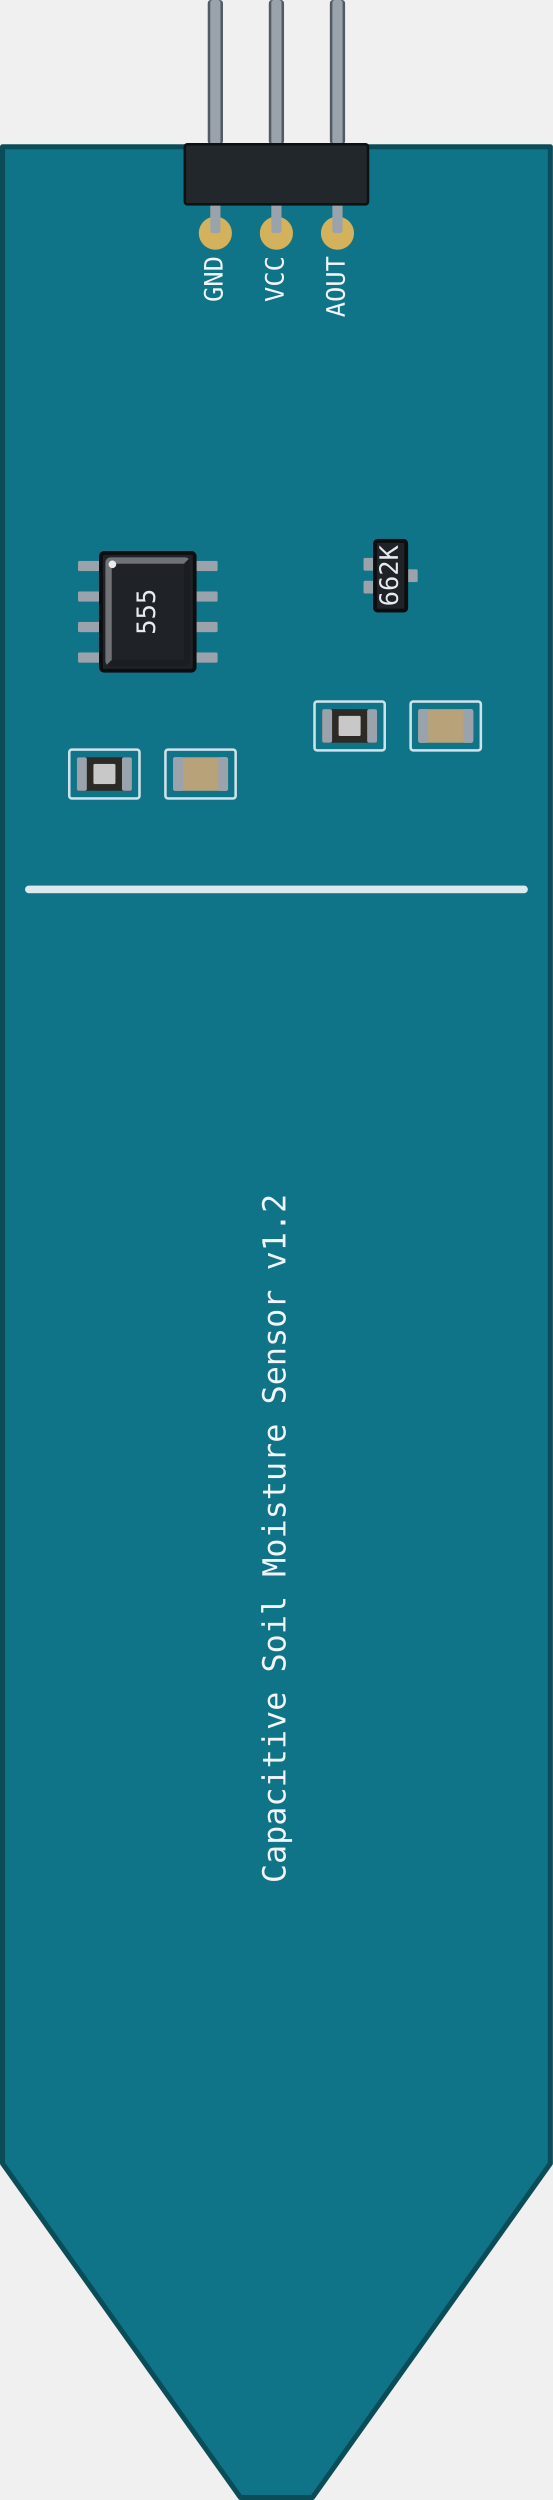
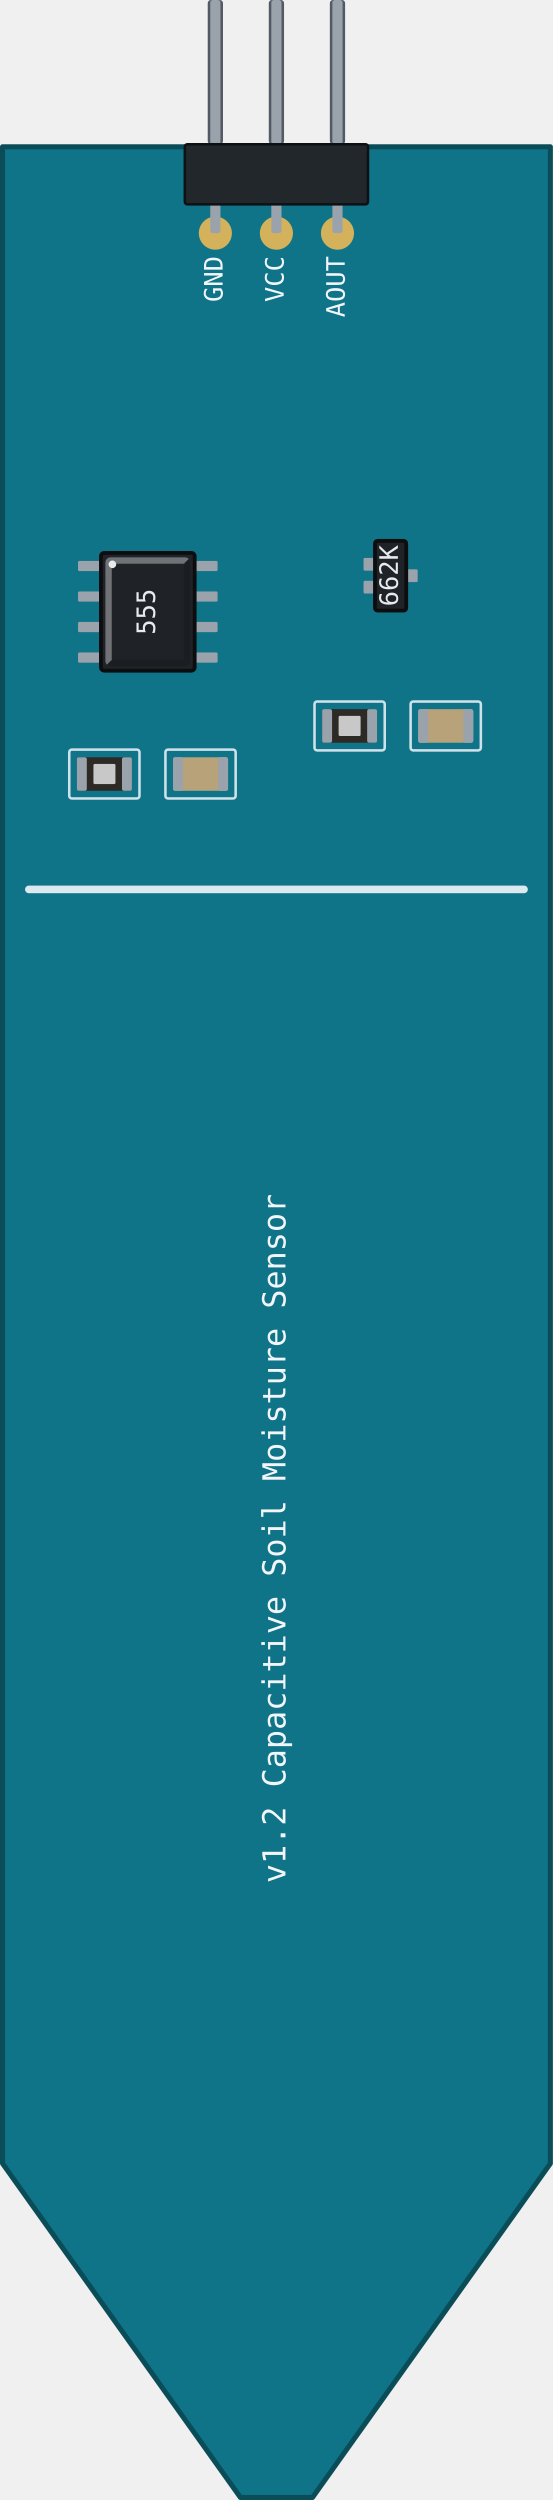
<svg xmlns="http://www.w3.org/2000/svg" color="#020817" width="86.93" height="393.07" viewBox="0 0 86.93 393.07" role="img" aria-label="Capacitive soil moisture sensor">
  <g data-part="board">
    <path d="M0.4 23.08H86.53V340.16L49.13 392.67H37.8L0.4 340.16Z" fill="#107489" stroke-linejoin="round" stroke="#0a4d58" stroke-width="0.8" />
  </g>
  <g data-part="chip">
    <rect x="12.27" y="88.19" width="3.6" height="1.6" fill="#9aa3ab" rx="0.2" />
    <rect x="30.61" y="88.19" width="3.6" height="1.6" fill="#9aa3ab" rx="0.2" />
    <rect x="12.27" y="92.99" width="3.6" height="1.6" fill="#9aa3ab" rx="0.2" />
    <rect x="30.61" y="92.99" width="3.6" height="1.6" fill="#9aa3ab" rx="0.2" />
    <rect x="12.27" y="97.79" width="3.6" height="1.6" fill="#9aa3ab" rx="0.2" />
    <rect x="30.61" y="97.79" width="3.6" height="1.6" fill="#9aa3ab" rx="0.2" />
    <rect x="12.27" y="102.59" width="3.6" height="1.6" fill="#9aa3ab" rx="0.2" />
    <rect x="30.61" y="102.59" width="3.6" height="1.6" fill="#9aa3ab" rx="0.2" />
    <rect x="15.87" y="86.93" width="14.74" height="18.52" fill="#1f2328" rx="0.5" stroke="#0b0d0f" stroke-width="0.6" />
    <path d="M17.07 103.95V88.43A0.3 0.3 0 0 1 17.37 88.13H29.11A0.3 0.3 0 0 1 29.33 88.22M17.07 103.95A0.3 0.3 0 0 0 17.16 104.16" fill="none" stroke="#ffffff" stroke-width="1" stroke-opacity="0.36" stroke-linecap="butt" />
    <path d="M29.33 88.22A0.3 0.3 0 0 1 29.41 88.43V103.95A0.3 0.3 0 0 1 29.11 104.25H17.37A0.3 0.3 0 0 1 17.16 104.16" fill="none" stroke="#000000" stroke-width="1" stroke-opacity="0.16" stroke-linecap="butt" />
    <circle cx="17.67" cy="88.73" r="0.6" fill="#e8ebee" />
    <text x="23.24" y="96.19" font-size="4" font-family="ui-monospace,monospace" fill="#e8ebee" text-anchor="middle" dominant-baseline="middle" transform="rotate(-90 23.24 96.19)">555</text>
  </g>
  <g data-part="smd">
    <rect x="57.16" y="87.72" width="1.8" height="2" fill="#9aa3ab" rx="0.2" />
    <rect x="57.16" y="91.32" width="1.8" height="2" fill="#9aa3ab" rx="0.2" />
    <rect x="63.87" y="89.52" width="1.8" height="2" fill="#9aa3ab" rx="0.2" />
    <rect x="58.96" y="85.04" width="4.91" height="10.96" fill="#1f2328" rx="0.4" stroke="#0b0d0f" stroke-width="0.6" />
    <text x="61.42" y="90.52" font-size="4" font-family="ui-monospace,monospace" fill="#e8ebee" text-anchor="middle" dominant-baseline="middle" transform="rotate(-90 61.42 90.52)">662K</text>
  </g>
  <rect x="49.45" y="110.3" width="11.04" height="7.68" fill="none" stroke="#f2f6fa" stroke-width="0.4" stroke-opacity="0.85" rx="0.4" />
  <g data-part="smd">
    <rect x="50.65" y="111.5" width="8.64" height="5.28" fill="#2d2a26" rx="0.4" />
    <rect x="50.65" y="111.5" width="1.56" height="5.28" fill="#9aa3ab" rx="0.3" />
    <rect x="57.73" y="111.5" width="1.56" height="5.28" fill="#9aa3ab" rx="0.3" />
    <rect x="53.24" y="112.55" width="3.46" height="3.17" fill="#d9d9d9" rx="0.2" fill-opacity="0.9" />
  </g>
  <rect x="64.56" y="110.3" width="11.04" height="7.68" fill="none" stroke="#f2f6fa" stroke-width="0.4" stroke-opacity="0.85" rx="0.4" />
  <g data-part="smd">
    <rect x="65.76" y="111.5" width="8.64" height="5.28" fill="#b7a27a" rx="0.4" />
    <rect x="65.76" y="111.5" width="1.56" height="5.28" fill="#9aa3ab" rx="0.3" />
    <rect x="72.85" y="111.5" width="1.56" height="5.28" fill="#9aa3ab" rx="0.3" />
  </g>
  <rect x="10.89" y="117.86" width="11.04" height="7.68" fill="none" stroke="#f2f6fa" stroke-width="0.4" stroke-opacity="0.85" rx="0.4" />
  <g data-part="smd">
    <rect x="12.09" y="119.06" width="8.64" height="5.28" fill="#2d2a26" rx="0.4" />
    <rect x="12.09" y="119.06" width="1.56" height="5.28" fill="#9aa3ab" rx="0.3" />
    <rect x="19.18" y="119.06" width="1.56" height="5.28" fill="#9aa3ab" rx="0.3" />
    <rect x="14.69" y="120.11" width="3.46" height="3.17" fill="#d9d9d9" rx="0.2" fill-opacity="0.9" />
  </g>
  <rect x="26.01" y="117.86" width="11.04" height="7.68" fill="none" stroke="#f2f6fa" stroke-width="0.4" stroke-opacity="0.85" rx="0.4" />
  <g data-part="smd">
    <rect x="27.21" y="119.06" width="8.64" height="5.28" fill="#b7a27a" rx="0.4" />
    <rect x="27.21" y="119.06" width="1.56" height="5.28" fill="#9aa3ab" rx="0.3" />
    <rect x="34.3" y="119.06" width="1.56" height="5.28" fill="#9aa3ab" rx="0.3" />
  </g>
  <line x1="4.54" y1="139.84" x2="82.39" y2="139.84" stroke="#f2f6fa" stroke-width="1.2" stroke-linecap="round" stroke-opacity="0.9" />
-   <text x="43.46" y="241.89" font-size="5" font-family="ui-monospace,monospace" fill="#f2f6fa" text-anchor="middle" dominant-baseline="middle" transform="rotate(-90 43.46 241.89)">Capacitive Soil Moisture Sensor v1.2</text>
+   <text x="43.46" y="241.89" font-size="5" font-family="ui-monospace,monospace" fill="#f2f6fa" text-anchor="middle" dominant-baseline="middle" transform="rotate(-90 43.46 241.89)">v1.2 Capacitive Soil Moisture Sensor</text>
  <g data-part="pad">
    <circle cx="33.86" cy="36.66" r="2.6" fill="#d4b25c" />
  </g>
  <g data-part="leg">
    <rect x="32.66" y="0" width="2.4" height="22.68" fill="#525b65" rx="0.5" />
    <rect x="33.06" y="0" width="1.6" height="22.68" fill="#9aa3ab" rx="0.4" />
  </g>
  <rect x="33.06" y="31.37" width="1.6" height="5.29" fill="#9aa3ab" rx="0.4" />
  <g data-part="pad">
    <circle cx="43.46" cy="36.66" r="2.6" fill="#d4b25c" />
  </g>
  <g data-part="leg">
    <rect x="42.26" y="0" width="2.4" height="22.68" fill="#525b65" rx="0.5" />
    <rect x="42.66" y="0" width="1.6" height="22.68" fill="#9aa3ab" rx="0.4" />
  </g>
  <rect x="42.66" y="31.37" width="1.6" height="5.29" fill="#9aa3ab" rx="0.4" />
  <g data-part="pad">
    <circle cx="53.06" cy="36.66" r="2.6" fill="#d4b25c" />
  </g>
  <g data-part="leg">
    <rect x="51.86" y="0" width="2.4" height="22.68" fill="#525b65" rx="0.5" />
    <rect x="52.26" y="0" width="1.6" height="22.68" fill="#9aa3ab" rx="0.4" />
  </g>
  <rect x="52.26" y="31.37" width="1.6" height="5.29" fill="#9aa3ab" rx="0.4" />
  <g data-part="header">
    <rect x="29.06" y="22.68" width="28.8" height="9.45" fill="#22272c" rx="0.4" stroke="#0e1114" stroke-width="0.4" />
  </g>
  <text x="33.86" y="40.26" font-size="4" font-family="ui-monospace,monospace" fill="#f2f6fa" text-anchor="end" dominant-baseline="middle" transform="rotate(-90 33.86 40.26)">GND</text>
  <text x="43.46" y="40.26" font-size="4" font-family="ui-monospace,monospace" fill="#f2f6fa" text-anchor="end" dominant-baseline="middle" transform="rotate(-90 43.46 40.26)">VCC</text>
  <text x="53.06" y="40.26" font-size="4" font-family="ui-monospace,monospace" fill="#f2f6fa" text-anchor="end" dominant-baseline="middle" transform="rotate(-90 53.06 40.26)">AOUT</text>
</svg>
